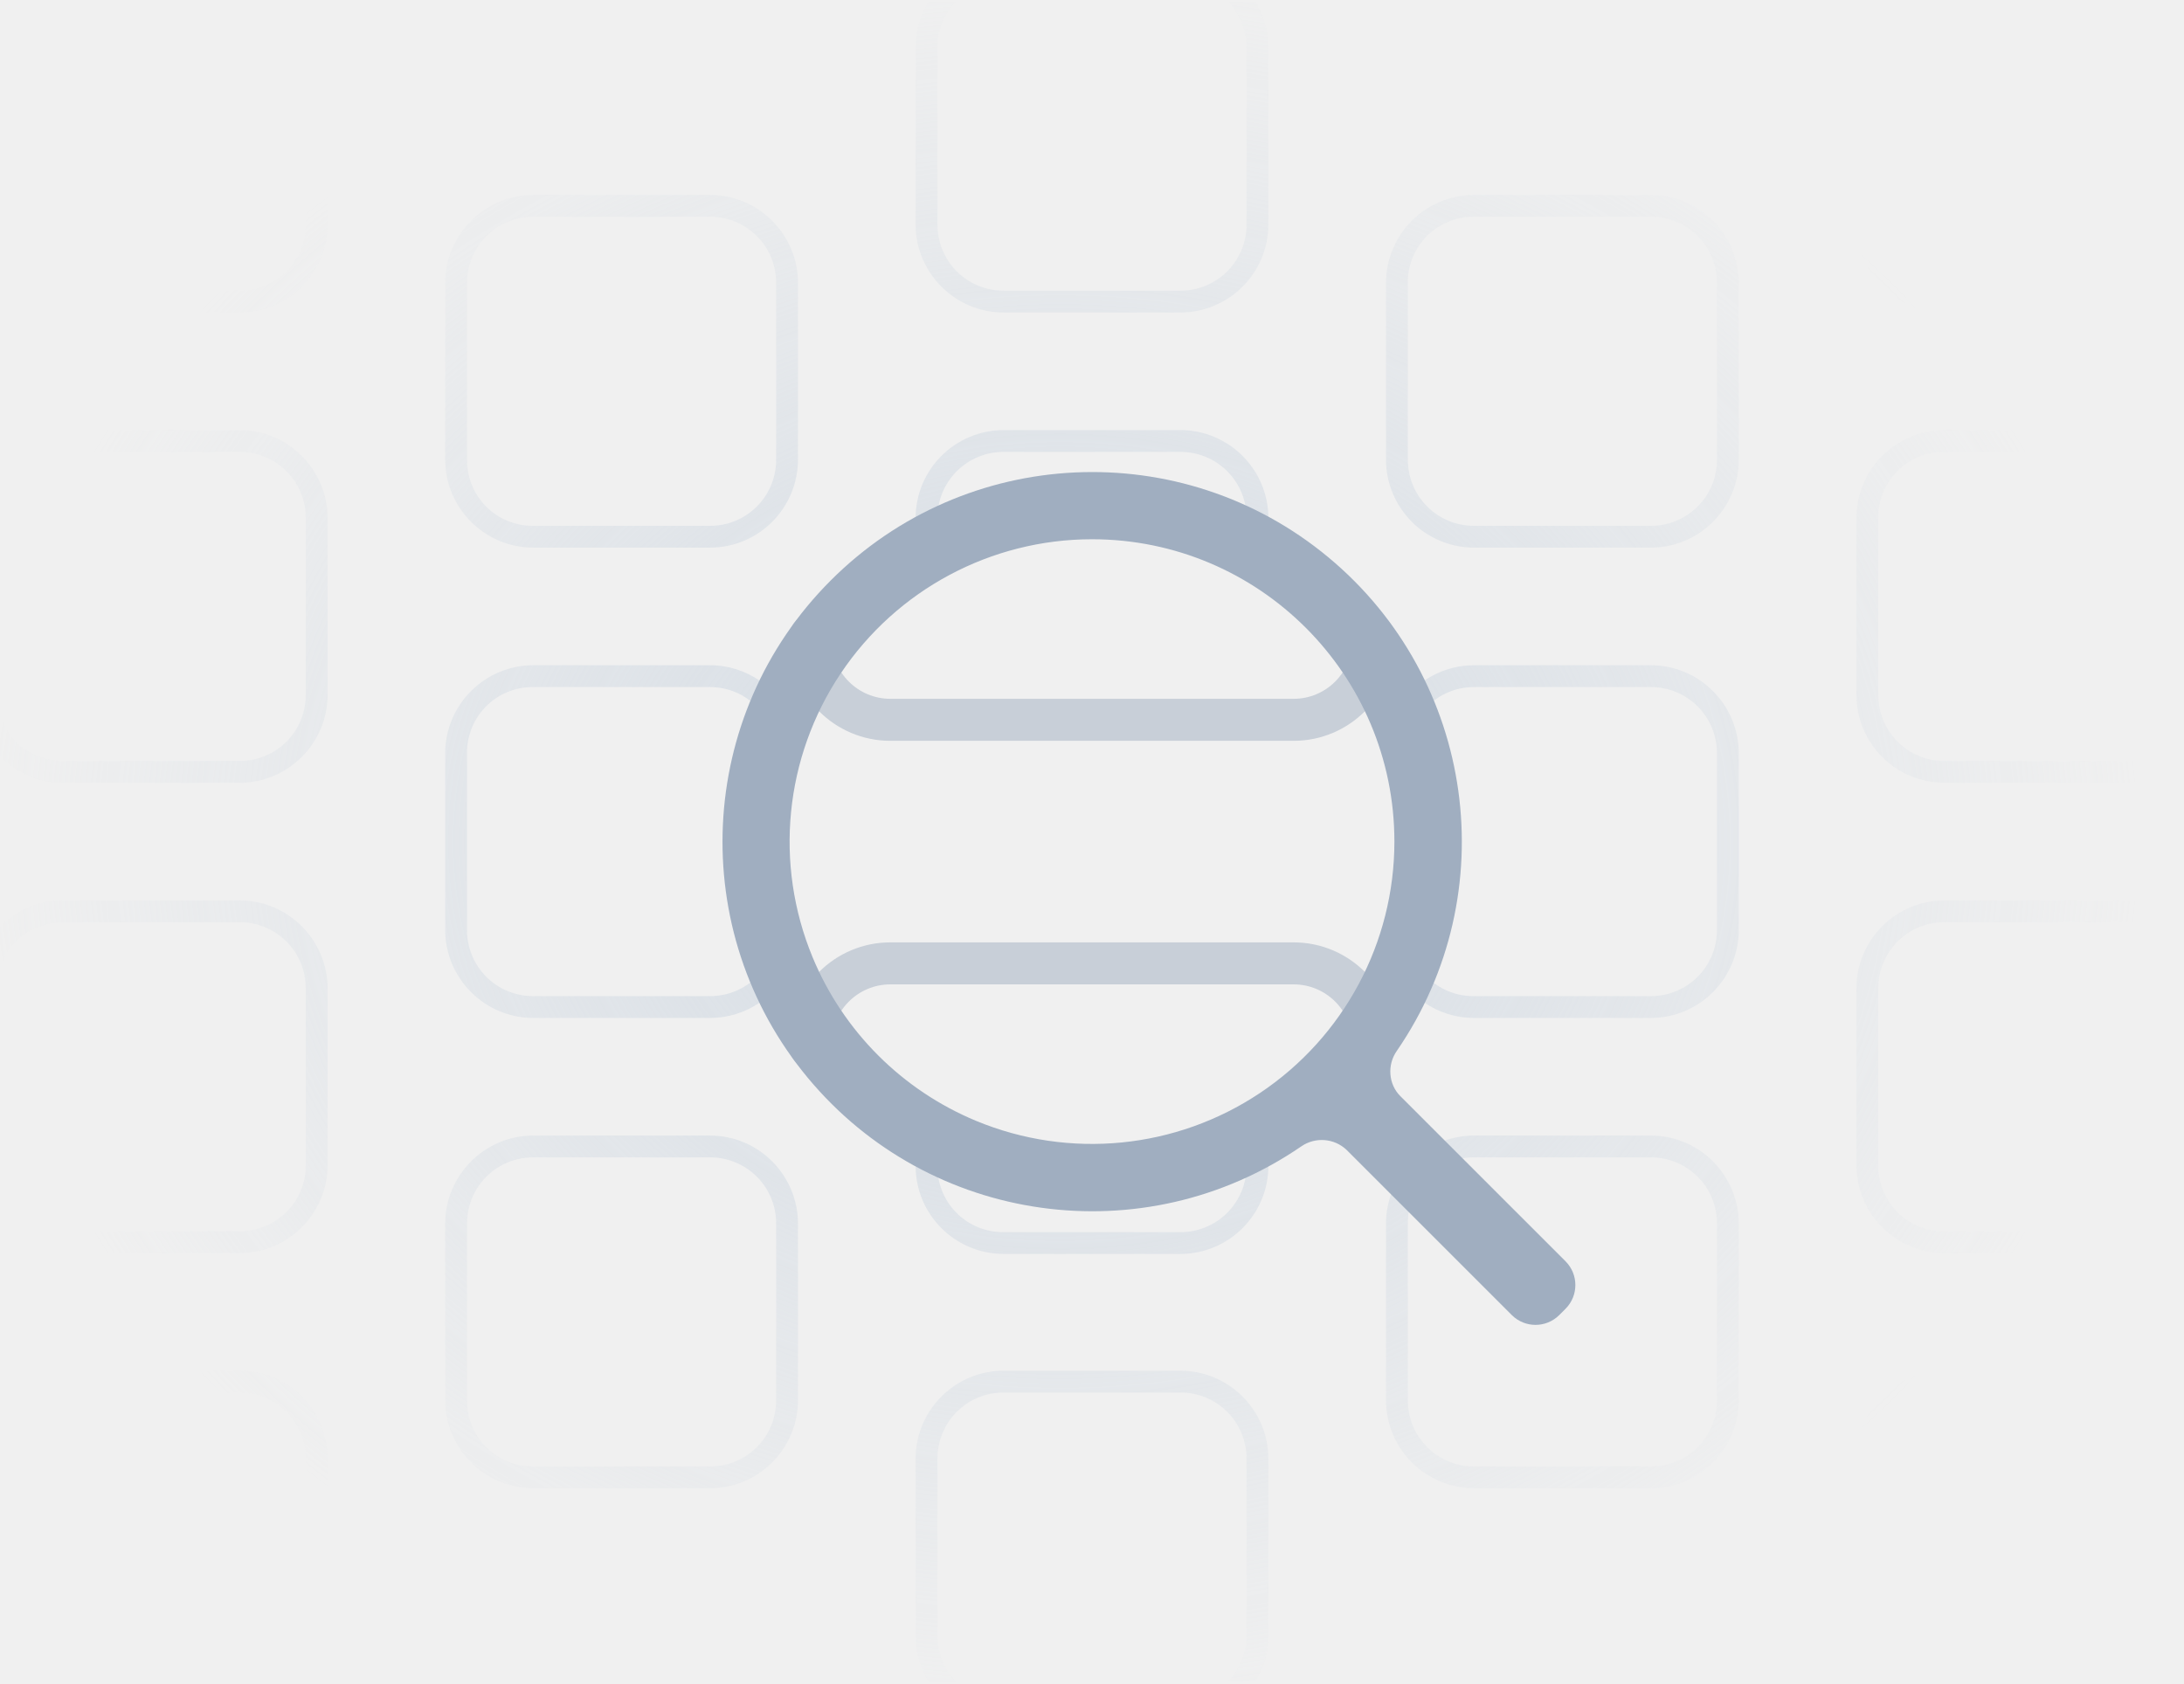
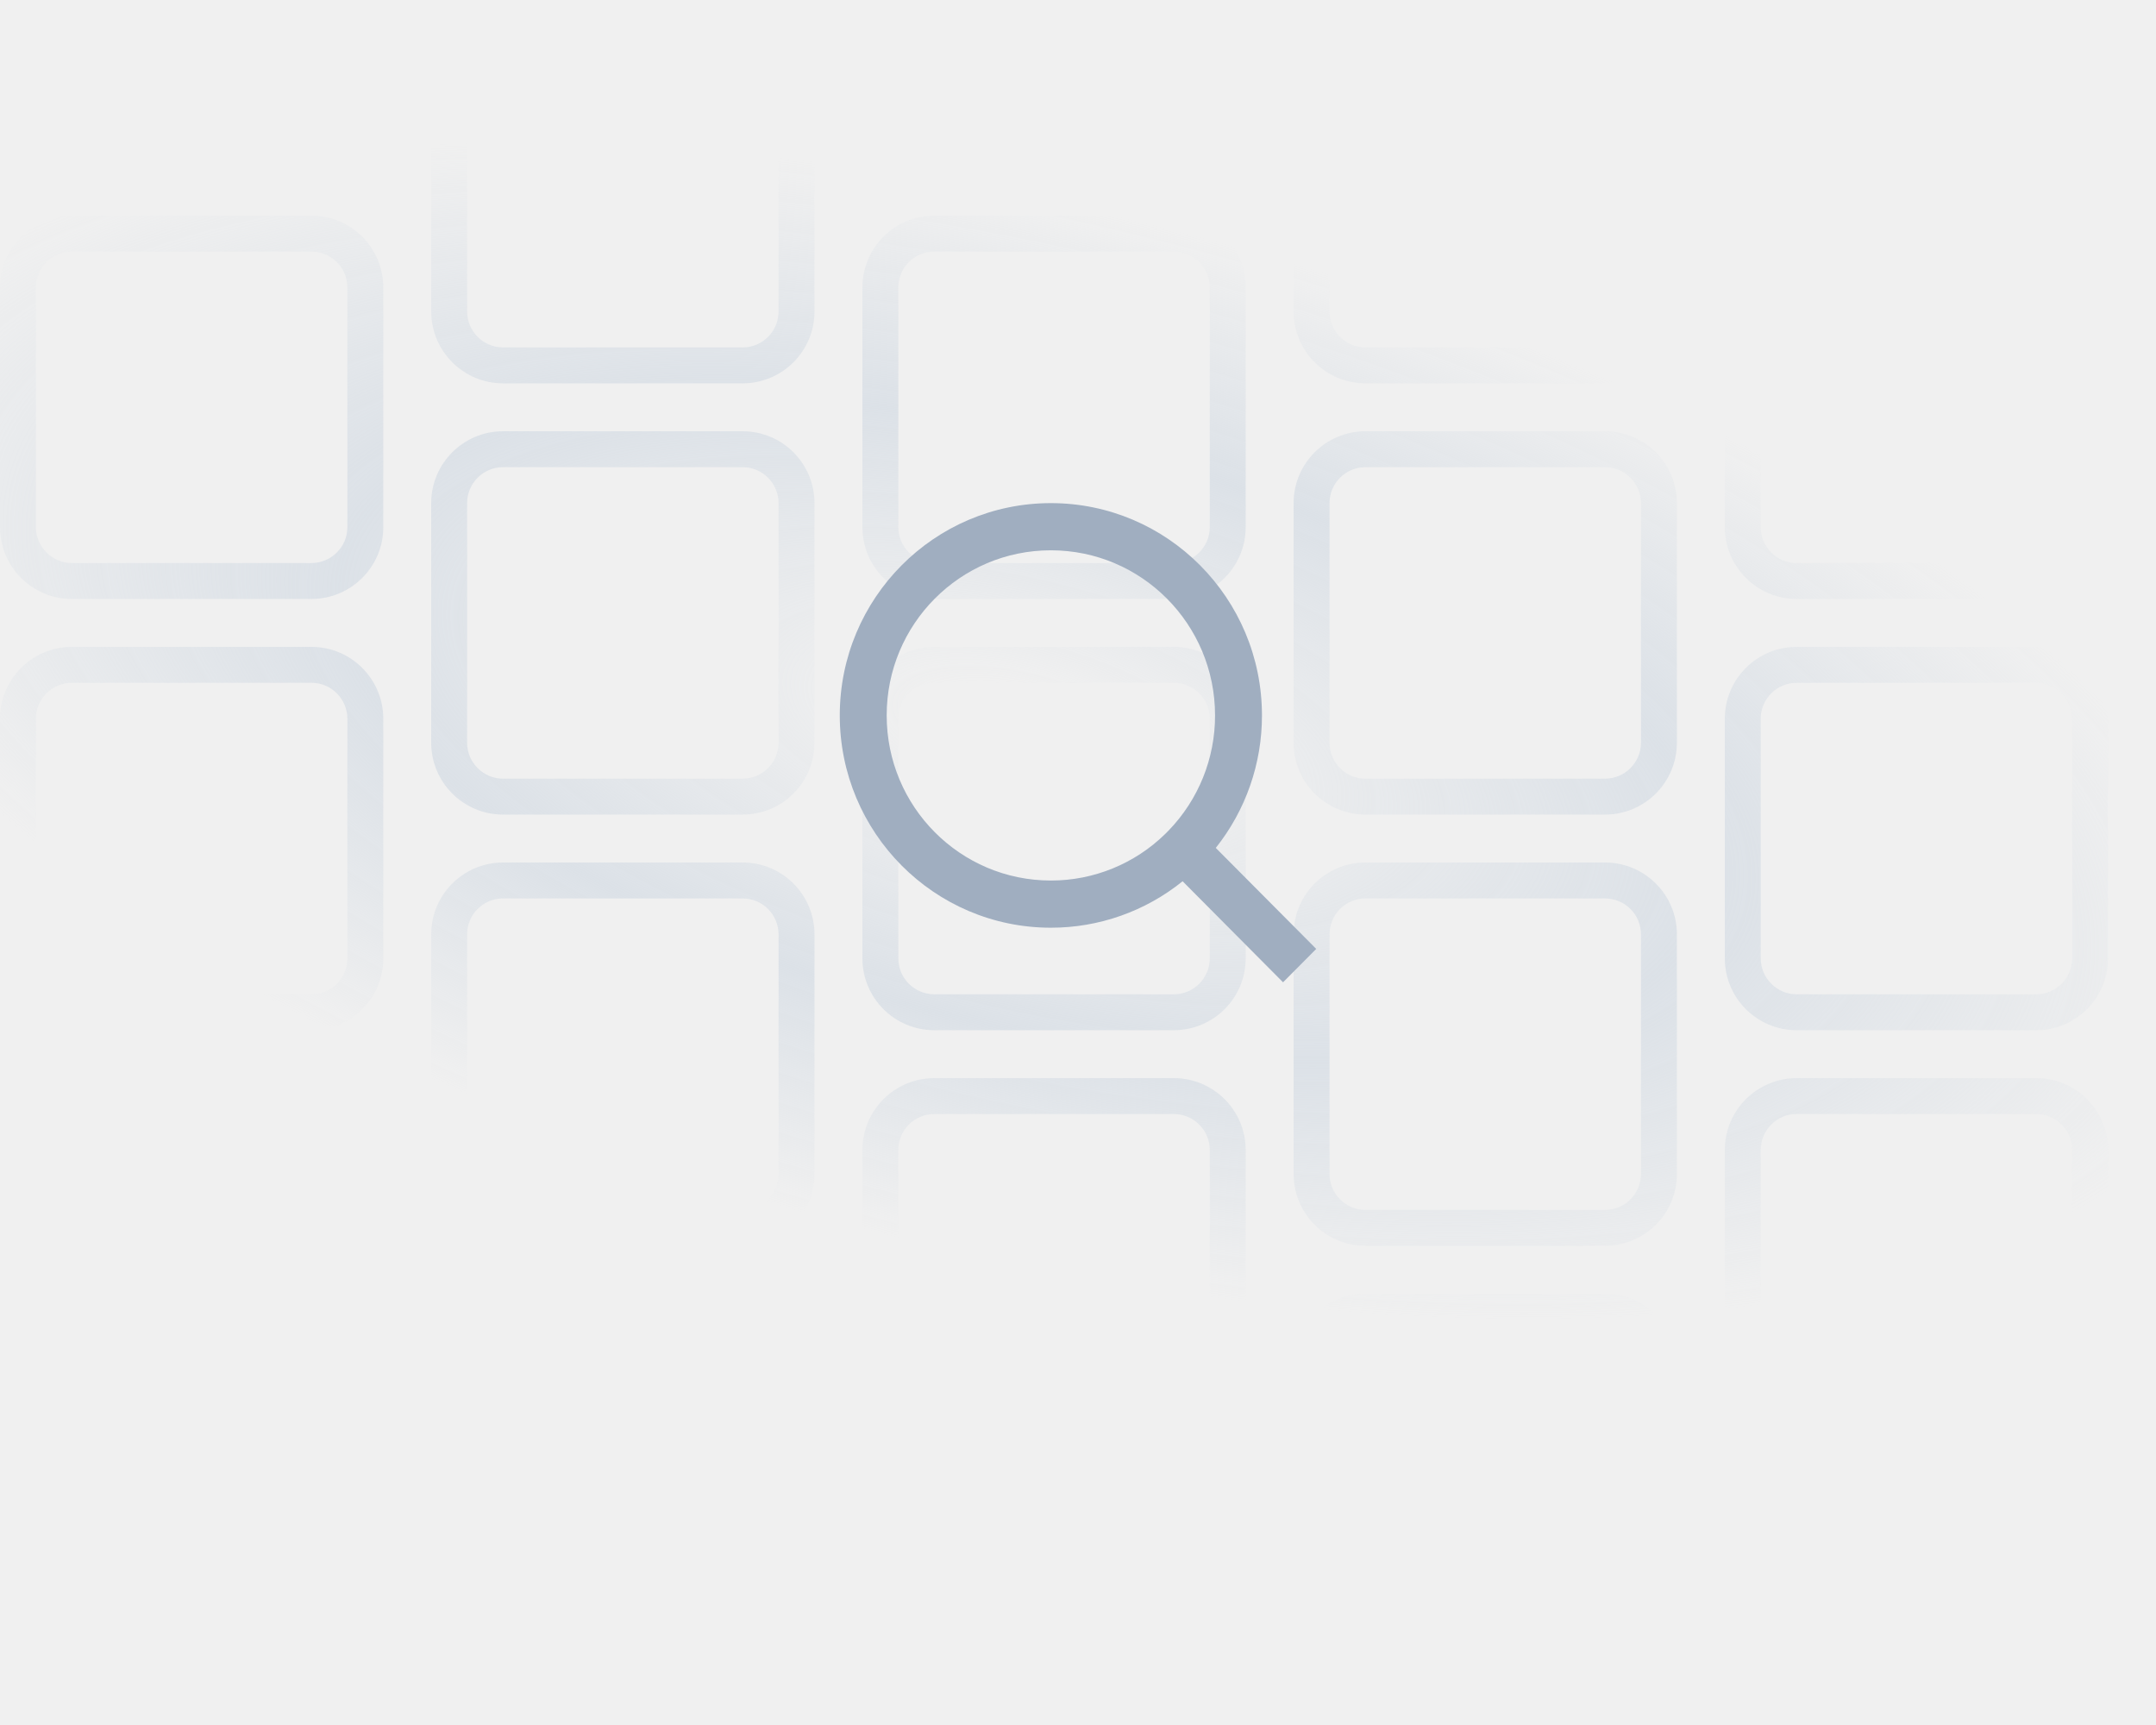
- <svg xmlns="http://www.w3.org/2000/svg" viewBox="0 0 240 185" fill="none">
-   <g clip-path="url(#a)">
-     <path fill-rule="evenodd" clip-rule="evenodd" d="M26.307-2.023H6.923A7.2 7.2 0 0 0-.37 5.269v19.385a7.25 7.25 0 0 0 7.293 7.292h19.384a7.25 7.25 0 0 0 7.293-7.292V5.269a7.25 7.25 0 0 0-7.293-7.292Zm-19.384-2.4A9.692 9.692 0 0 0-2.77 5.269v19.385a9.692 9.692 0 0 0 9.693 9.692h19.384A9.692 9.692 0 0 0 36 24.654V5.269a9.693 9.693 0 0 0-9.693-9.692H6.923Zm19.384 54.092H6.923A7.2 7.2 0 0 0-.37 56.962v19.384a7.25 7.25 0 0 0 7.293 7.292h19.384a7.25 7.25 0 0 0 7.293-7.292V56.961a7.25 7.25 0 0 0-7.293-7.292Zm-19.384-2.4a9.693 9.693 0 0 0-9.693 9.693v19.384a9.692 9.692 0 0 0 9.693 9.692h19.384A9.692 9.692 0 0 0 36 76.346V56.961a9.693 9.693 0 0 0-9.693-9.692H6.923Zm0 54.093h19.384a7.249 7.249 0 0 1 7.293 7.292v19.384a7.25 7.25 0 0 1-7.293 7.293H6.923a7.209 7.209 0 0 1-5.184-2.108 7.208 7.208 0 0 1-2.109-5.185v-19.384a7.249 7.249 0 0 1 7.293-7.292Zm-9.693 7.292a9.693 9.693 0 0 1 9.693-9.692h19.384A9.694 9.694 0 0 1 36 108.654v19.384a9.694 9.694 0 0 1-9.693 9.693H6.923a9.691 9.691 0 0 1-9.693-9.693v-19.384Zm29.077 44.4H6.923a7.19 7.19 0 0 0-5.184 2.108 7.208 7.208 0 0 0-2.109 5.184v19.385a7.25 7.25 0 0 0 7.293 7.292h19.384a7.25 7.25 0 0 0 7.293-7.292v-19.385a7.25 7.25 0 0 0-7.293-7.292Zm-19.384-2.4a9.691 9.691 0 0 0-9.693 9.692v19.385a9.691 9.691 0 0 0 9.693 9.692h19.384A9.691 9.691 0 0 0 36 179.731v-19.385a9.691 9.691 0 0 0-9.693-9.692H6.923Zm51.692-126.83H78a7.25 7.25 0 0 1 7.292 7.291V50.5A7.25 7.25 0 0 1 78 57.792H58.615a7.2 7.2 0 0 1-7.292-7.292V31.115a7.249 7.249 0 0 1 7.292-7.292Zm-9.692 7.291a9.692 9.692 0 0 1 9.692-9.692H78a9.692 9.692 0 0 1 9.692 9.692V50.5A9.692 9.692 0 0 1 78 60.192H58.615a9.692 9.692 0 0 1-9.692-9.692V31.115ZM78 75.515H58.615a7.2 7.2 0 0 0-7.292 7.293v19.384a7.25 7.25 0 0 0 7.292 7.293H78a7.25 7.25 0 0 0 7.292-7.293v-2.123c.39 1.933.977 3.819 1.754 5.631A9.689 9.689 0 0 1 78 111.885H58.615a9.695 9.695 0 0 1-9.692-9.693V82.808a9.692 9.692 0 0 1 9.692-9.693H78c4.061 0 7.569 2.493 9.046 6.185-.83 1.754-1.385 3.692-1.846 5.538v-2.03c0-4.062-3.139-7.293-7.2-7.293Zm61.384-12.83V56.96a9.694 9.694 0 0 0-9.692-9.692h-19.385a9.693 9.693 0 0 0-9.692 9.693v5.723l2.4-1.477v-4.246a7.25 7.25 0 0 1 7.292-7.293h19.385a7.249 7.249 0 0 1 7.292 7.293v4.246l2.4 1.477Zm13.57 43.015a9.691 9.691 0 0 0 9.046 6.185h19.384a9.696 9.696 0 0 0 9.693-9.693V82.808a9.695 9.695 0 0 0-9.693-9.693H162a9.69 9.69 0 0 0-9.046 6.185c.83 1.754 1.384 3.692 1.846 5.538v-2.03c0-4.062 3.138-7.293 7.2-7.293h19.384a7.25 7.25 0 0 1 7.293 7.293v19.384a7.25 7.25 0 0 1-7.293 7.293H162a7.188 7.188 0 0 1-5.184-2.109 7.188 7.188 0 0 1-2.109-5.184v-2.123a28.602 28.602 0 0 1-1.753 5.631Zm-52.339 16.615v5.816a9.69 9.69 0 0 0 9.692 9.692h19.385a9.692 9.692 0 0 0 9.692-9.692v-5.723l-2.4 1.384v4.339a7.249 7.249 0 0 1-7.292 7.292h-19.385a7.192 7.192 0 0 1-5.217-2.14 7.199 7.199 0 0 1-2.075-5.245v-4.153l-2.4-1.385v-.185Zm-42 4.893H78a7.249 7.249 0 0 1 7.292 7.292v19.385A7.25 7.25 0 0 1 78 161.177H58.615a7.21 7.21 0 0 1-5.184-2.108 7.209 7.209 0 0 1-2.108-5.184V134.5a7.248 7.248 0 0 1 7.292-7.292Zm-9.692 7.292a9.693 9.693 0 0 1 9.692-9.692H78a9.694 9.694 0 0 1 9.692 9.692v19.385A9.693 9.693 0 0 1 78 163.577H58.615a9.69 9.69 0 0 1-9.692-9.692V134.5ZM129.692-2.023h-19.385a7.198 7.198 0 0 0-7.292 7.292v19.385a7.25 7.25 0 0 0 7.292 7.292h19.385a7.249 7.249 0 0 0 7.292-7.292V5.269a7.249 7.249 0 0 0-7.292-7.292Zm-19.385-2.4a9.693 9.693 0 0 0-9.692 9.692v19.385a9.69 9.69 0 0 0 9.692 9.692h19.385a9.693 9.693 0 0 0 9.692-9.692V5.269a9.694 9.694 0 0 0-9.692-9.692h-19.385Zm-7.292 164.769a7.25 7.25 0 0 1 7.292-7.292h19.385a7.249 7.249 0 0 1 7.292 7.292v19.385a7.249 7.249 0 0 1-7.292 7.292h-19.385a7.207 7.207 0 0 1-5.184-2.108 7.216 7.216 0 0 1-2.108-5.184v-19.385Zm-2.4 0a9.69 9.69 0 0 1 9.692-9.692h19.385a9.692 9.692 0 0 1 9.692 9.692v19.385a9.693 9.693 0 0 1-9.692 9.692h-19.385a9.691 9.691 0 0 1-9.692-9.692v-19.385Zm80.769-136.523H162a7.206 7.206 0 0 0-5.184 2.108 7.195 7.195 0 0 0-2.109 5.184V50.5A7.25 7.25 0 0 0 162 57.792h19.384a7.25 7.25 0 0 0 7.293-7.292V31.115a7.25 7.25 0 0 0-7.293-7.292ZM162 21.423a9.691 9.691 0 0 0-9.693 9.692V50.5A9.695 9.695 0 0 0 162 60.192h19.384a9.693 9.693 0 0 0 9.693-9.692V31.115a9.695 9.695 0 0 0-9.693-9.692H162Zm19.384 105.785H162a7.186 7.186 0 0 0-5.184 2.108 7.193 7.193 0 0 0-2.109 5.184v19.385a7.25 7.25 0 0 0 7.293 7.292h19.384a7.25 7.25 0 0 0 7.293-7.292V134.5a7.249 7.249 0 0 0-7.293-7.292Zm-19.384-2.4a9.695 9.695 0 0 0-9.693 9.692v19.385a9.696 9.696 0 0 0 9.693 9.692h19.384a9.692 9.692 0 0 0 9.693-9.692V134.5a9.695 9.695 0 0 0-9.693-9.692H162ZM213.692-2.023h19.385a7.25 7.25 0 0 1 7.292 7.292v19.385a7.25 7.25 0 0 1-7.292 7.292h-19.385a7.198 7.198 0 0 1-7.292-7.292V5.269a7.249 7.249 0 0 1 7.292-7.292ZM204 5.269a9.691 9.691 0 0 1 9.692-9.692h19.385a9.693 9.693 0 0 1 9.692 9.692v19.385a9.69 9.69 0 0 1-9.692 9.692h-19.385A9.69 9.69 0 0 1 204 24.654V5.269Zm29.077 44.4h-19.385a7.198 7.198 0 0 0-7.292 7.293v19.384a7.249 7.249 0 0 0 7.292 7.292h19.385a7.25 7.25 0 0 0 7.292-7.292V56.961a7.25 7.25 0 0 0-7.292-7.292Zm-19.385-2.4A9.69 9.69 0 0 0 204 56.962v19.384a9.69 9.69 0 0 0 9.692 9.692h19.385a9.693 9.693 0 0 0 9.692-9.692V56.961a9.691 9.691 0 0 0-9.692-9.692h-19.385Zm0 54.093h19.385a7.249 7.249 0 0 1 7.292 7.292v19.384a7.25 7.25 0 0 1-7.292 7.293h-19.385a7.207 7.207 0 0 1-5.184-2.108 7.2 7.2 0 0 1-2.108-5.185v-19.384a7.248 7.248 0 0 1 7.292-7.292ZM204 108.654a9.692 9.692 0 0 1 9.692-9.692h19.385a9.694 9.694 0 0 1 9.692 9.692v19.384a9.692 9.692 0 0 1-9.692 9.693h-19.385a9.692 9.692 0 0 1-9.692-9.693v-19.384Zm29.077 44.4h-19.385a7.189 7.189 0 0 0-5.184 2.108 7.2 7.2 0 0 0-2.108 5.184v19.385a7.249 7.249 0 0 0 7.292 7.292h19.385a7.25 7.25 0 0 0 7.292-7.292v-19.385a7.25 7.25 0 0 0-7.292-7.292Zm-19.385-2.4a9.69 9.69 0 0 0-9.692 9.692v19.385a9.69 9.69 0 0 0 9.692 9.692h19.385a9.691 9.691 0 0 0 9.692-9.692v-19.385a9.69 9.69 0 0 0-9.692-9.692h-19.385Z" fill="url(#b)" />
-     <path d="M87.231 68.5c1.385-1.846 4.154-.923 4.154 1.477v.37a6.461 6.461 0 0 0 6.462 6.46h44.307a6.461 6.461 0 0 0 6.462-6.46v-.37c0-2.308 2.769-3.416 4.154-1.477.276.37.461.923.461 1.477v.37a11.078 11.078 0 0 1-11.077 11.076H97.847a11.077 11.077 0 0 1-11.078-11.077v-.37c0-.553.185-1.107.462-1.476Zm65.539 48c.276-.369.461-.923.461-1.477v-.369a11.08 11.08 0 0 0-11.077-11.077H97.847a11.078 11.078 0 0 0-11.078 11.077v.369c0 .554.185 1.108.462 1.477 1.385 1.846 4.154.923 4.154-1.477v-.369a6.461 6.461 0 0 1 6.462-6.462h44.307a6.46 6.46 0 0 1 6.462 6.462v.369c0 2.308 2.769 3.415 4.154 1.477Z" fill="#A0AEC0" fill-opacity=".5" />
-     <path fill-rule="evenodd" clip-rule="evenodd" d="M153.231 92.5a33.233 33.233 0 0 1-45.948 30.701 33.237 33.237 0 0 1-17.984-17.984A33.233 33.233 0 0 1 120 59.269 33.232 33.232 0 0 1 153.231 92.5Zm-5.262 33.877a3.963 3.963 0 0 0-4.984-.369 40.618 40.618 0 0 1-54.212-7.54 40.613 40.613 0 0 1 2.52-54.675 40.614 40.614 0 0 1 62.215 51.692c-1.108 1.569-.923 3.692.369 4.984l18.185 18.185a3.693 3.693 0 0 1 0 5.169l-.739.739a3.693 3.693 0 0 1-5.169 0l-18.185-18.185Z" fill="#A0AEC0" />
-   </g>
+ <svg xmlns="http://www.w3.org/2000/svg" viewBox="0 0 240 192" fill="none">
+   <path fill-rule="evenodd" clip-rule="evenodd" d="M82.667 4H56a4 4 0 0 0-4 4v26.667a4 4 0 0 0 4 4h26.667a4 4 0 0 0 4-4V8a4 4 0 0 0-4-4ZM56 0a8 8 0 0 0-8 8v26.667a8 8 0 0 0 8 8h26.667a8 8 0 0 0 8-8V8a8 8 0 0 0-8-8H56Zm122.667 4H152a4 4 0 0 0-4 4v26.667a4 4 0 0 0 4 4h26.667a4 4 0 0 0 4-4V8a4 4 0 0 0-4-4ZM152 0a8 8 0 0 0-8 8v26.667a8 8 0 0 0 8 8h26.667a8 8 0 0 0 8-8V8a8 8 0 0 0-8-8H152ZM56 52h26.667a4 4 0 0 1 4 4v26.667a4 4 0 0 1-4 4H56a4 4 0 0 1-4-4V56a4 4 0 0 1 4-4Zm-8 4a8 8 0 0 1 8-8h26.667a8 8 0 0 1 8 8v26.667a8 8 0 0 1-8 8H56a8 8 0 0 1-8-8V56Zm34.667 44H56a4 4 0 0 0-4 4v26.667a4 4 0 0 0 4 4h26.667a4 4 0 0 0 4-4V104a4 4 0 0 0-4-4ZM56 96a8 8 0 0 0-8 8v26.667a8 8 0 0 0 8 8h26.667a8 8 0 0 0 8-8V104a8 8 0 0 0-8-8H56Zm0 52h26.667a4 4 0 0 1 4 4v26.667a4 4 0 0 1-4 4H56a4 4 0 0 1-4-4V152a4 4 0 0 1 4-4Zm-8 4a8 8 0 0 1 8-8h26.667a8 8 0 0 1 8 8v26.667a8 8 0 0 1-8 8H56a8 8 0 0 1-8-8V152ZM178.667 52H152a4 4 0 0 0-4 4v26.667a4 4 0 0 0 4 4h26.667a4 4 0 0 0 4-4V56a4 4 0 0 0-4-4ZM152 48a8 8 0 0 0-8 8v26.667a8 8 0 0 0 8 8h26.667a8 8 0 0 0 8-8V56a8 8 0 0 0-8-8H152Zm0 52h26.667a4 4 0 0 1 4 4v26.667a4 4 0 0 1-4 4H152a4 4 0 0 1-4-4V104a4 4 0 0 1 4-4Zm-8 4a8 8 0 0 1 8-8h26.667a8 8 0 0 1 8 8v26.667a8 8 0 0 1-8 8H152a8 8 0 0 1-8-8V104Zm34.667 44H152a4 4 0 0 0-4 4v26.667a4 4 0 0 0 4 4h26.667a4 4 0 0 0 4-4V152a4 4 0 0 0-4-4ZM152 144a8 8 0 0 0-8 8v26.667a8 8 0 0 0 8 8h26.667a8 8 0 0 0 8-8V152a8 8 0 0 0-8-8H152ZM8 28h26.667a4 4 0 0 1 4 4v26.667a4 4 0 0 1-4 4H8a4 4 0 0 1-4-4V32a4 4 0 0 1 4-4Zm-8 4a8 8 0 0 1 8-8h26.667a8 8 0 0 1 8 8v26.667a8 8 0 0 1-8 8H8a8 8 0 0 1-8-8V32Zm104-4h26.667a4 4 0 0 1 4 4v26.667a4 4 0 0 1-4 4H104a4 4 0 0 1-4-4V32a4 4 0 0 1 4-4Zm-8 4a8 8 0 0 1 8-8h26.667a8 8 0 0 1 8 8v26.667a8 8 0 0 1-8 8H104a8 8 0 0 1-8-8V32Zm130.667-4H200a4 4 0 0 0-4 4v26.667a4 4 0 0 0 4 4h26.667a4 4 0 0 0 4-4V32a4 4 0 0 0-4-4ZM200 24a8 8 0 0 0-8 8v26.667a8 8 0 0 0 8 8h26.667a8 8 0 0 0 8-8V32a8 8 0 0 0-8-8H200Zm-96 52h26.667a4 4 0 0 1 4 4v26.667a4 4 0 0 1-4 4H104a4 4 0 0 1-4-4V80a4 4 0 0 1 4-4Zm-8 4a8 8 0 0 1 8-8h26.667a8 8 0 0 1 8 8v26.667a8 8 0 0 1-8 8H104a8 8 0 0 1-8-8V80Zm34.667 44H104a4 4 0 0 0-4 4v26.667a4 4 0 0 0 4 4h26.667a4 4 0 0 0 4-4V128a4 4 0 0 0-4-4ZM104 120a8 8 0 0 0-8 8v26.667a8 8 0 0 0 8 8h26.667a8 8 0 0 0 8-8V128a8 8 0 0 0-8-8H104Zm96-44h26.667a4 4 0 0 1 4 4v26.667a4 4 0 0 1-4 4H200a4 4 0 0 1-4-4V80a4 4 0 0 1 4-4Zm-8 4a8 8 0 0 1 8-8h26.667a8 8 0 0 1 8 8v26.667a8 8 0 0 1-8 8H200a8 8 0 0 1-8-8V80Zm34.667 44H200a4 4 0 0 0-4 4v26.667a4 4 0 0 0 4 4h26.667a4 4 0 0 0 4-4V128a4 4 0 0 0-4-4ZM200 120a8 8 0 0 0-8 8v26.667a8 8 0 0 0 8 8h26.667a8 8 0 0 0 8-8V128a8 8 0 0 0-8-8H200ZM8 76h26.667a4 4 0 0 1 4 4v26.667a4 4 0 0 1-4 4H8a4 4 0 0 1-4-4V80a4 4 0 0 1 4-4Zm-8 4a8 8 0 0 1 8-8h26.667a8 8 0 0 1 8 8v26.667a8 8 0 0 1-8 8H8a8 8 0 0 1-8-8V80Zm34.667 44H8a4 4 0 0 0-4 4v26.667a4 4 0 0 0 4 4h26.667a4 4 0 0 0 4-4V128a4 4 0 0 0-4-4ZM8 120a8 8 0 0 0-8 8v26.667a8 8 0 0 0 8 8h26.667a8 8 0 0 0 8-8V128a8 8 0 0 0-8-8H8Z" fill="url(#a)" />
+   <path d="m135.337 94.376 11.182 11.242-3.694 3.715-11.18-11.245a23.31 23.31 0 0 1-14.666 5.17c-12.971 0-23.498-10.586-23.498-23.629C93.48 66.586 104.008 56 116.979 56c12.971 0 23.499 10.586 23.499 23.629a23.614 23.614 0 0 1-5.141 14.747Zm-5.238-1.948a18.372 18.372 0 0 0 5.157-12.799c0-10.155-8.18-18.378-18.277-18.378-10.099 0-18.276 8.223-18.276 18.378 0 10.153 8.177 18.378 18.276 18.378a18.166 18.166 0 0 0 12.729-5.185l.391-.394Z" fill="#A0AEC0" />
  <defs>
-     <radialGradient id="b" cx="0" cy="0" r="1" gradientUnits="userSpaceOnUse" gradientTransform="matrix(0 96.9231 -119.218 0 116.449 92.5)">
-       <stop stop-color="#CBD5E0" stop-opacity=".8" />
+     <radialGradient id="a" cx="0" cy="0" r="1" gradientUnits="userSpaceOnUse" gradientTransform="rotate(103.716 25.035 85.404) scale(58.3301 137.703)">
+       <stop offset=".081" stop-color="#CBD5E0" stop-opacity="0" />
+       <stop offset=".563" stop-color="#CBD5E0" stop-opacity=".54" />
      <stop offset="1" stop-color="#CBD5E0" stop-opacity="0" />
    </radialGradient>
-     <clipPath id="a">
-       <path fill="#fff" transform="translate(0 .192)" d="M0 0h240v184.615H0z" />
-     </clipPath>
  </defs>
</svg>
